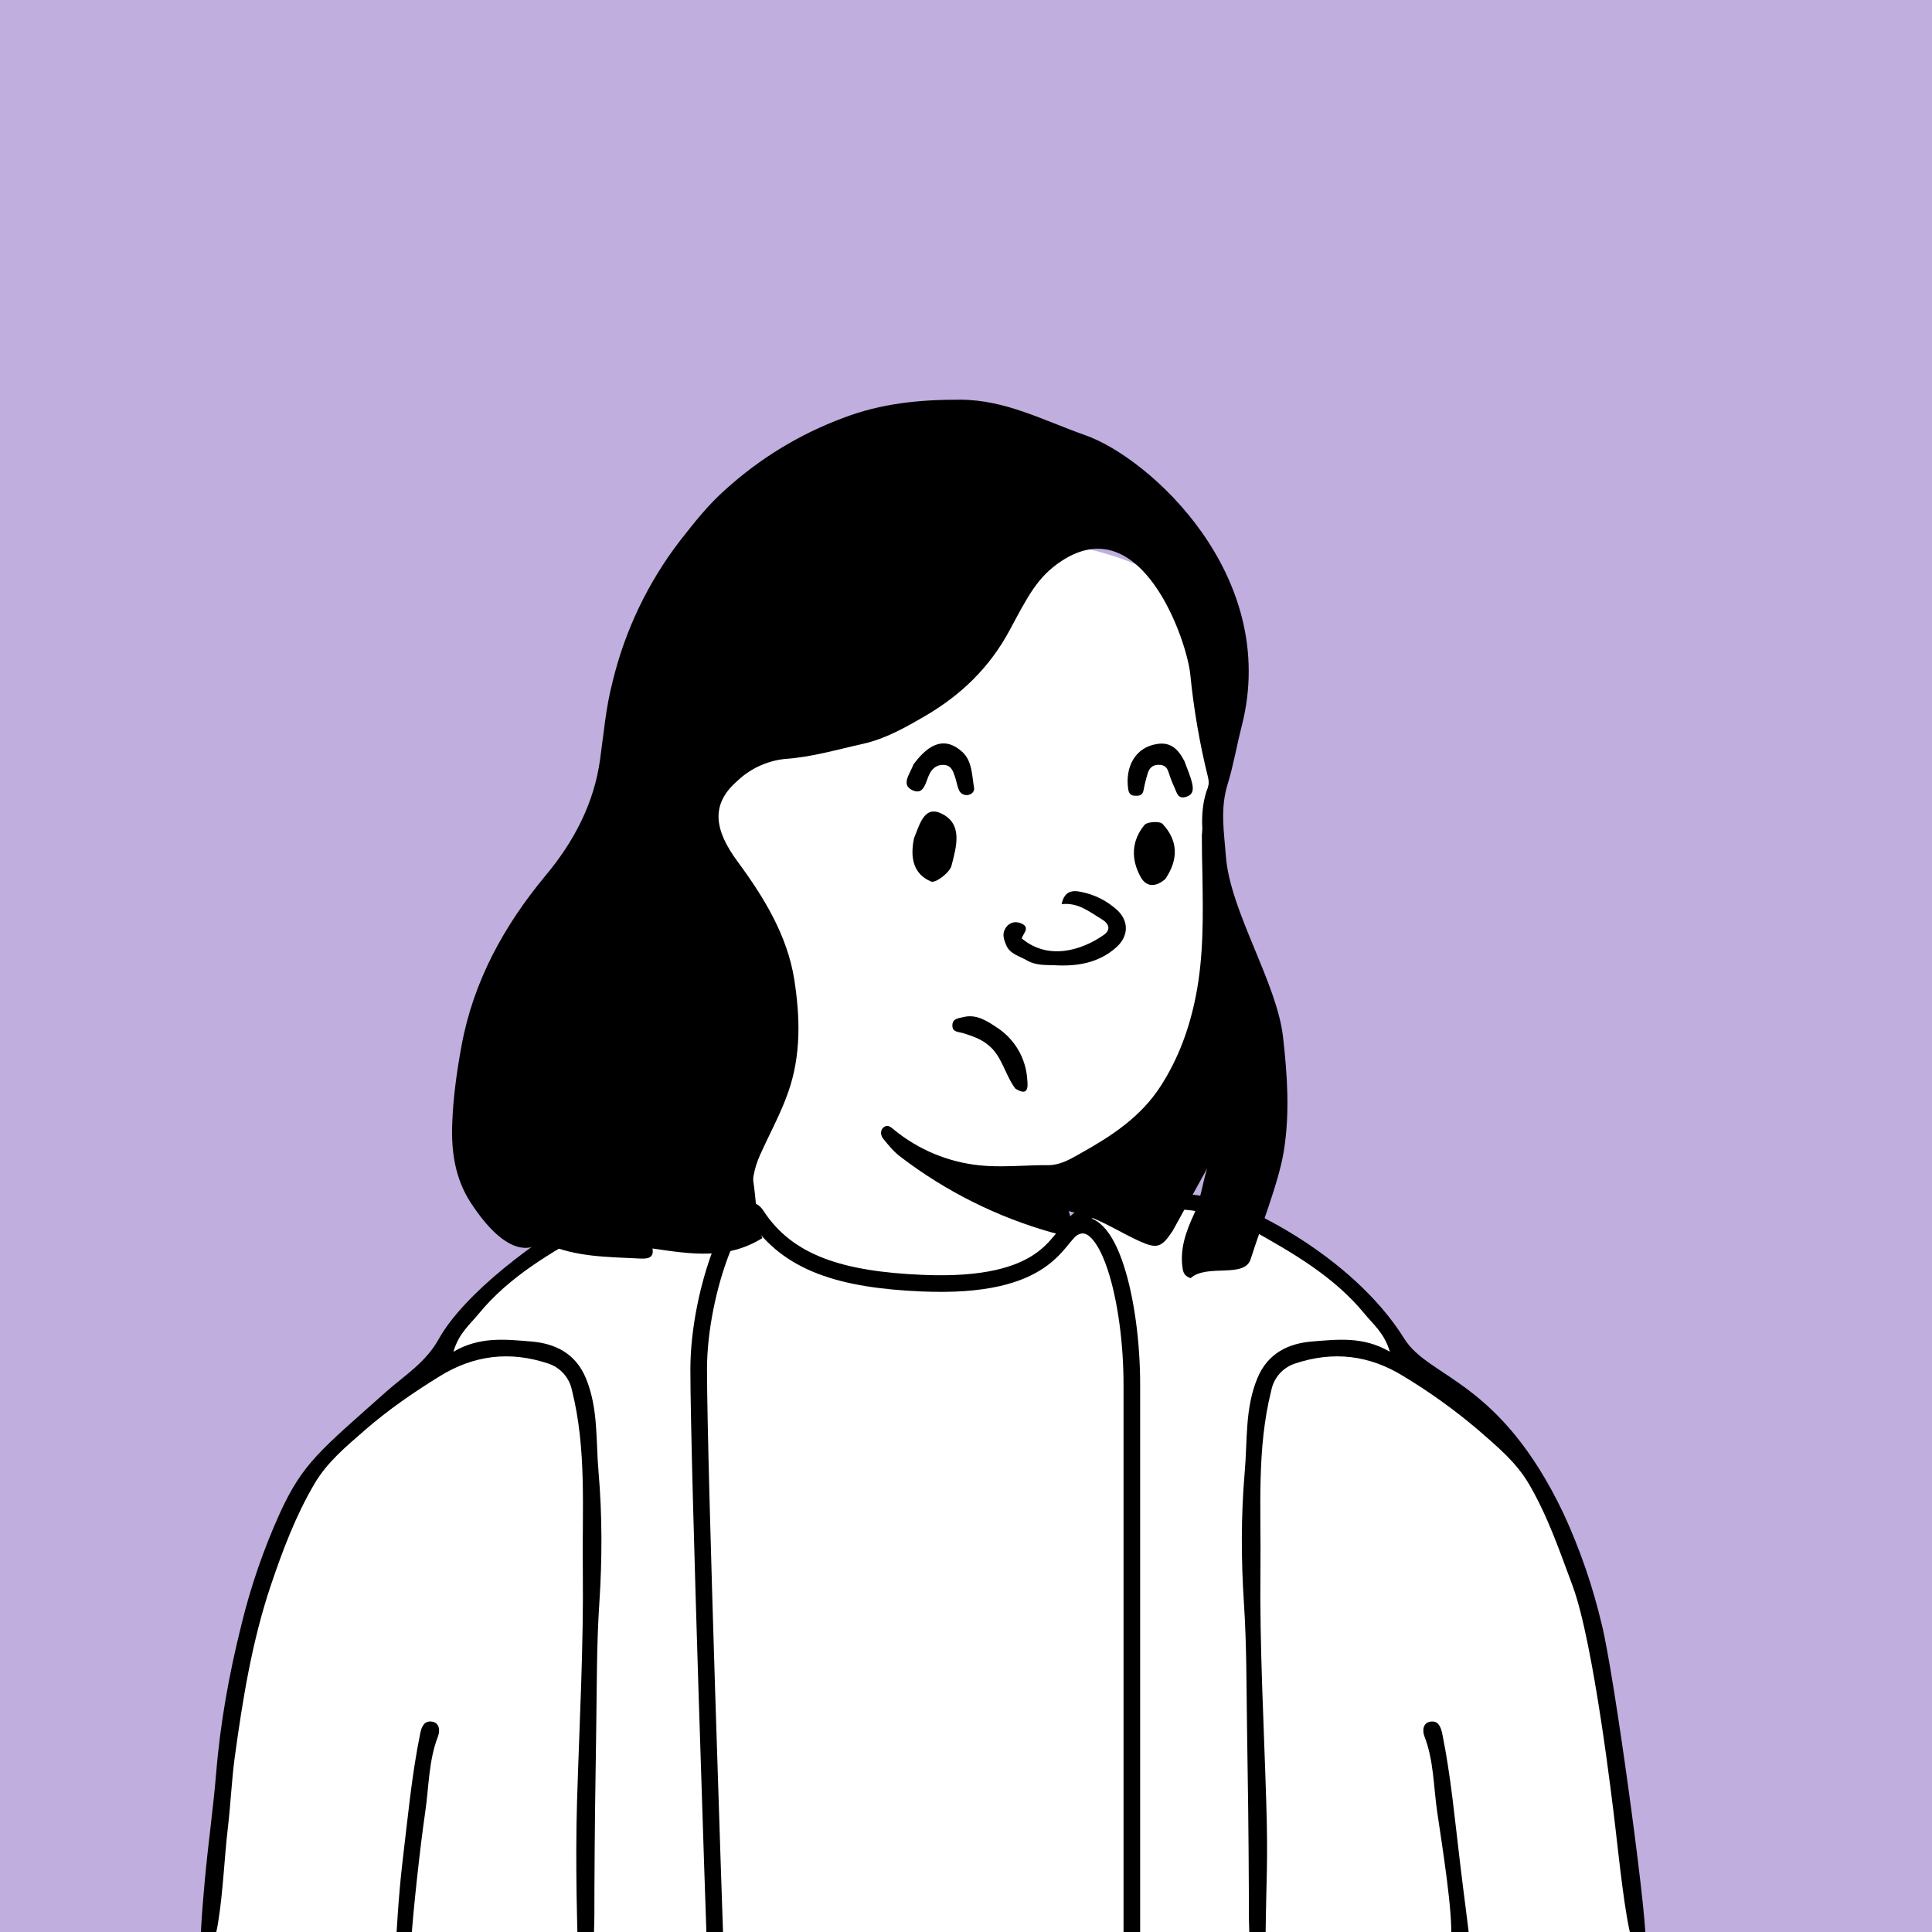
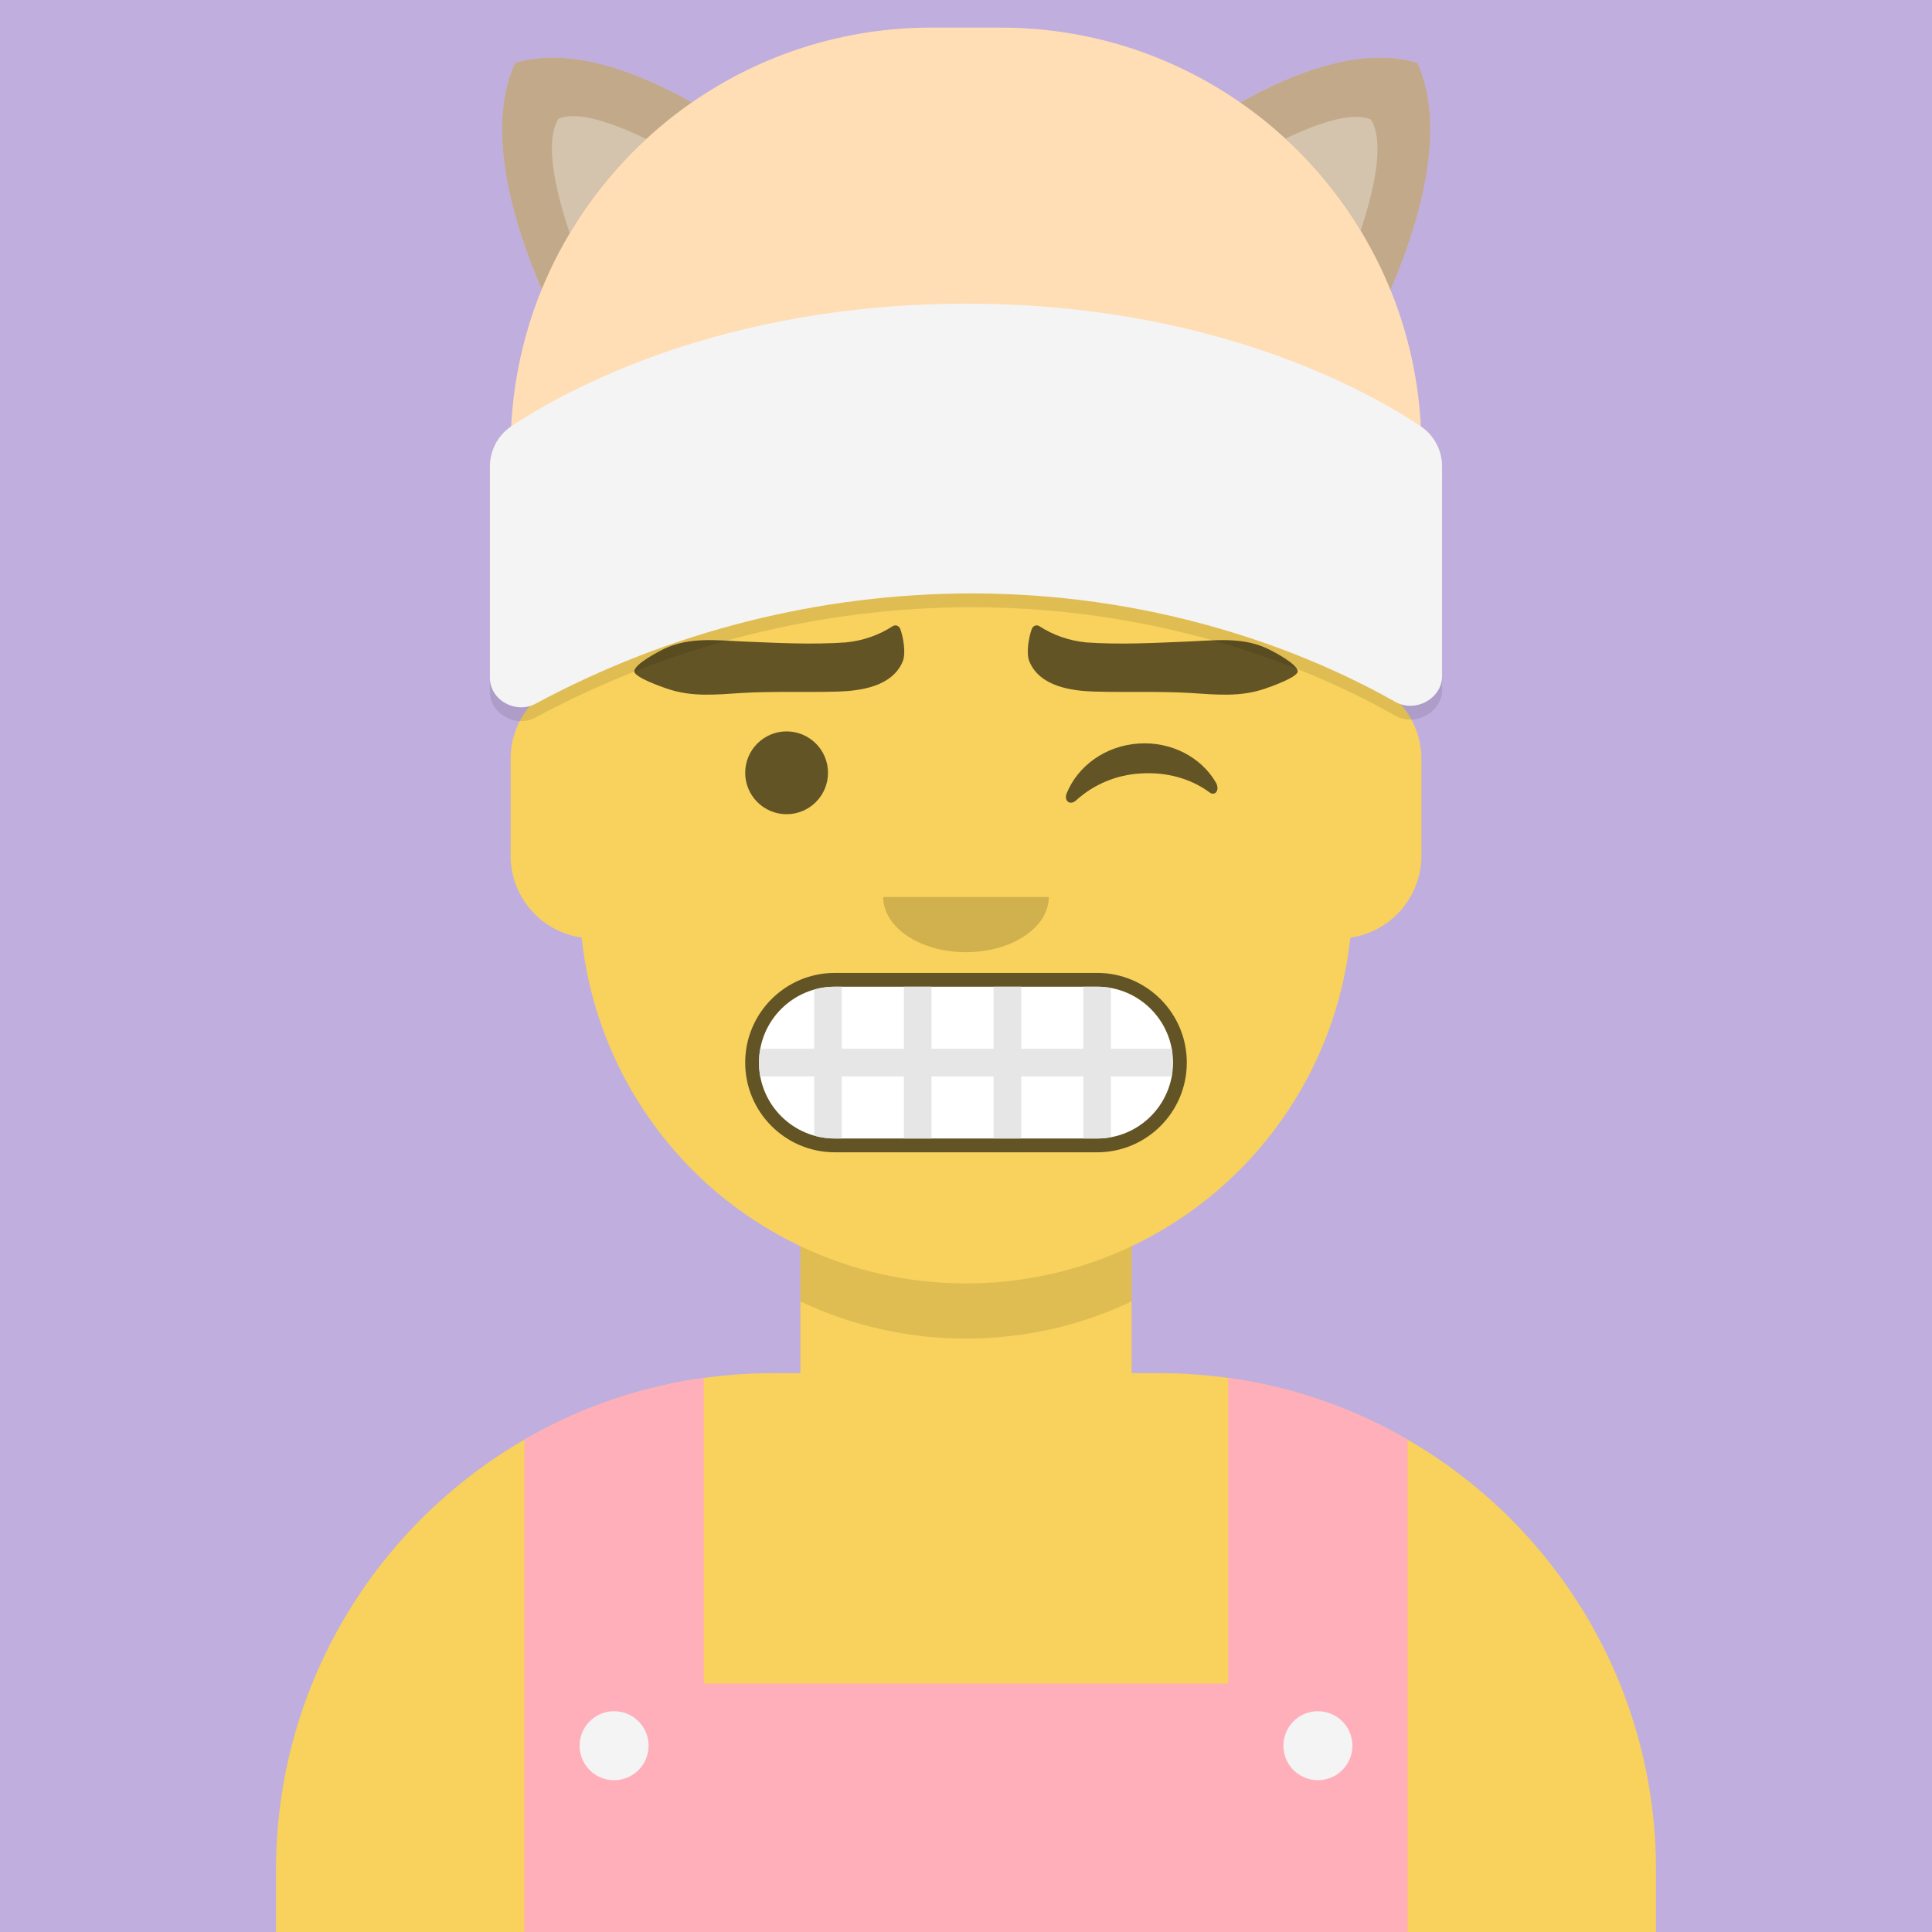
- <svg xmlns="http://www.w3.org/2000/svg" viewBox="0 0 1744 1744" fill="none" shape-rendering="auto">
+ <svg xmlns="http://www.w3.org/2000/svg" viewBox="0 0 280 280" fill="none" shape-rendering="auto">
  <mask id="viewboxMask">
-     <rect width="1744" height="1744" rx="0" ry="0" x="0" y="0" fill="#fff" />
+     <rect width="280" height="280" rx="0" ry="0" x="0" y="0" fill="#fff" />
  </mask>
  <g mask="url(#viewboxMask)">
-     <rect fill="#c0aede" width="1744" height="1744" x="0" y="0" />
-     <g transform="translate(531 487)">
-       <path d="M554 727.7c-99.2 297-363.8 388.6-503.7 19.8-19.3-50.7 31-69.5 66.2-91.9 24.1-15.3 36.8-28.5 35.3-42.2-7-64.4-36.9-243.8-36.9-243.8l-3-5.8s.7-1.6-2.2 1.2c-3 3-9.9 34.2-37 34.2-24.5 0-49.2-10.9-61-86.3C7.2 285.6 9.6 214 40 201c12.5-5.3 24-7.2 35.2-.8 11.3 6.4-13-22 112-126C268.4 6.4 396.7-3.5 448.5 8 500.3 19.5 552 44.8 574.9 98.5c27.8 65-25.9 114.3-14 262.5-2.2 53.6.8 171.2-146.6 210.6-28 7.5-19.3 48.4 22.7 58.4 67 21 117 72.3 117 97.9" fill="#fff" />
-       <path fill-rule="evenodd" clip-rule="evenodd" d="m554 266.2.1-1.4c4.1-36.4 8.2-71.7 27.1-103.4 6.5 4.4 5.7 10 3.7 15.2-19.9 51.2-18 104.4-16.2 157.6l.4 14c2.1 66.4-14.5 126.8-58.7 177.5-15.4 17.6-35.8 29.8-56.5 40.3-21.4 11-25.9 20.1-19.2 43.6l.8 2.6c1.4 3.9 2.8 7.9-1 11.8-4.5 4.6-9.5 3.3-14.8 1.8l-.6-.1a406.4 406.4 0 0 1-137-68.3c-6-4.4-10.8-10.3-15.5-16.1l-.3-.4c-2.5-3-3-7.8.5-10.4 3.3-2.5 5.8-.5 8.7 1.8l1 .9a145.5 145.5 0 0 0 76.3 31.7c13.4 1.4 26.6.9 40 .4 7.4-.3 14.8-.6 22.3-.5 10.2 0 18.7-4.7 26.7-9.2l2.8-1.6c27.8-15.5 54.3-32.8 72.2-60.7 16.1-25 25.9-52.2 31.6-80.9 7.2-36.1 6.6-72.7 6-109.8-.3-12-.5-24.2-.5-36.4ZM50.6 190.8c21.9-1.7 34 11.2 44.3 26.3a140.4 140.4 0 0 1 22.4 61.5c.5 3.7 1 7.6-1.2 11.3-4.5.6-4.9-3-5-5.6-.5-20.7-9.7-38.7-18.9-56.1-6.6-12.5-16.2-24.6-31.4-27.6-17.2-3.5-33 12-40.8 32.2-14.5 37.6-12 74.6 1.4 111 5.8 15.9 13.1 32.1 27.8 43.2 14.8 11.3 32.7 9.3 43.6-5.7l2-2.5c2-2.6 4-5.1 5-8 2.1-5.8 5.4-11.2 11.3-10.4 6.8 1 8 8.3 8.7 14a3661 3661 0 0 0 22 156.7l5.9 38.8c2.6 17.1 5.6 41.7 3.6 52.1a28 28 0 0 0-.3 2.2c-.4 2.8-.6 5-4.2 5.5-4.9.8-7-2-7.7-6.4-2.3-17-3-23.6-4-49.6-.9-25.2-5.6-50-10.4-74.9l-5-27c-5.2-30.8-10.3-62-10.8-97l-2 3c-7.6 11.3-13.7 20.5-24.5 24a40.5 40.5 0 0 1-46.1-12.5 127.8 127.8 0 0 1-28.8-55.8c-8.4-34-9.9-67.1.9-100.6 5.2-16.1 23.7-44.7 42.2-42Zm34.6 127.5c4.4 3.2 8.4 6 12-5.4-1.1-42.2-14.7-69.2-35.8-70.3 11.2 14.6 22 28.8 23 48.5a32.3 32.3 0 0 1-10.7-8.8c-2-2.2-4-4.4-6.5-6l-3-2.4c-4.8-3.6-9.7-7.4-17.8-4.5 3.8 5.8 9 10 14.3 14 6 4.7 12 9.3 15.6 16.5-10.6 7.7-15.2 17.7-9.7 29.9 4.8 10.5 11.9 19.2 25.9 19.8-.6-6.3-4.7-10.9-8.8-15.4-5-5.4-9.7-10.6-7.5-18.6 3.2-1.5 6.2.7 9 2.7Z" fill="#000" />
-     </g>
-     <g transform="translate(178 1057)">
-       <path d="M1301.3 694.3S1276 480.8 1263 423.6c-25.7-111.8-73.3-201.4-135.3-220.5-29.6-9.2-39.4-34-47-53.2-3-7.8-5.8-14.7-9.3-19.2C1040 90.7 975 50.5 941 37.3 914.5 27 838.5 20.6 813 30.7c-11.5 4.5-16.2 11-17.6 18.5-1.5.5-3 1.1-4.4 2-3.3 1.8-6 5-9.5 9C768 75.7 745 102.1 653.7 98c-72.5-3.2-120.5-13.8-149-58.3-2.3-3.6-5-4.8-8-4.2a223.7 223.7 0 0 0-163 19C316.2 64 219.4 158.4 218.4 163.7c-2 10.6-25.6 28-55.2 47.6C100.9 252.4 73.6 333 49.3 404.4l-6.6 19.2C31.8 455.2 6.1 692 6.1 692l176 2.3h1119.2Z" fill="#fff" />
-       <mask id="bodyVariant07-a" style="mask-type:luminance" maskUnits="userSpaceOnUse" x="453" y="259" width="392" height="433">
-         <path d="m467 692-14-432.5h392V692H467Z" fill="#fff" />
-       </mask>
-       <g mask="url(#bodyVariant07-a)">
-         <g transform="translate(396 278)" style="mix-blend-mode:difference">
-           <ellipse cx="258.1" cy="202.6" rx="100.1" ry="98.5" stroke="#fff" stroke-width="15" />
-           <path d="M175.5 146.8a428 428 0 0 1-7.7-8.2 186.2 186.2 0 0 1-21.8-27.9c-1.8-3.1-2.9-5.5-3.4-7.2 1.8.1 4.3.6 7.8 1.7 8 2.6 18.8 7.7 32 15.1 3.7 2 7.5 4.3 11.5 6.7 4.2-3.4 8.7-6.6 13.4-9.3-6.1-3.8-12-7.3-17.5-10.4A200.1 200.1 0 0 0 155 91c-4.7-1.5-9.1-2.5-13-2.5-3.8 0-8.7.8-12 5-3.3 4-3 9-2.2 12.7 1 3.8 2.8 8 5.3 12.1a200 200 0 0 0 23.6 30.4c3.4 3.7 7 7.6 11 11.6a98 98 0 0 1 7.8-13.5Zm-33.2-45.2Zm-1.5 2h-.1ZM329.3 271.8c-3.7 3.6-7.6 7-11.9 10.1a519 519 0 0 0 26.4 16 200 200 0 0 0 34.8 16.3c4.6 1.5 9 2.5 13 2.5 3.8 0 8.7-.8 12-5 3.2-4 3-9 2.1-12.7-.9-3.8-2.8-8-5.3-12.1a200 200 0 0 0-23.6-30.4 529 529 0 0 0-23.3-24 97 97 0 0 1-6.3 15c6.9 6.7 13 13.1 18.5 19.1a186.2 186.2 0 0 1 21.8 27.9 35 35 0 0 1 3.4 7.2 35 35 0 0 1-7.8-1.7c-7.9-2.6-18.8-7.7-32-15.1-6.7-3.8-14-8.2-21.8-13.1Zm62 31.8Zm1.5-2Z" fill-rule="evenodd" clip-rule="evenodd" fill="#fff" />
-           <path d="M250 223.7c-72.4-57.7-123.5-114-114.2-125.6Z" fill="#fff" />
-           <path d="M250 223.7c-72.4-57.7-123.5-114-114.2-125.6" stroke="#fff" stroke-width="15" />
-           <path d="M397.7 307.1c-9.3 11.7-75.5-25.7-147.8-83.4Z" fill="#fff" />
-           <path d="M397.7 307.1c-9.3 11.7-75.5-25.7-147.8-83.4" stroke="#fff" stroke-width="15" />
+     <rect fill="#c0aede" width="280" height="280" x="0" y="0" />
+     <g transform="translate(8)">
+       <path d="M132 36a56 56 0 0 0-56 56v6.17A12 12 0 0 0 66 110v14a12 12 0 0 0 10.3 11.88 56.04 56.04 0 0 0 31.7 44.73v18.4h-4a72 72 0 0 0-72 72v9h200v-9a72 72 0 0 0-72-72h-4v-18.39a56.04 56.04 0 0 0 31.7-44.73A12 12 0 0 0 198 124v-14a12 12 0 0 0-10-11.83V92a56 56 0 0 0-56-56Z" fill="#f8d25c" />
+       <path d="M108 180.61v8a55.79 55.79 0 0 0 24 5.39c8.59 0 16.73-1.93 24-5.39v-8a55.79 55.79 0 0 1-24 5.39 55.79 55.79 0 0 1-24-5.39Z" fill="#000" fill-opacity=".1" />
+       <g transform="translate(0 170)">
+         <path d="M196 38.63V110H68V38.63a71.52 71.52 0 0 1 26-8.94v44.3h76V29.69a71.52 71.52 0 0 1 26 8.94Z" fill="#ffafb9" />
+         <path d="M86 83a5 5 0 1 1-10 0 5 5 0 0 1 10 0ZM188 83a5 5 0 1 1-10 0 5 5 0 0 1 10 0Z" fill="#F4F4F4" />
+       </g>
+       <g transform="translate(78 134)">
+         <rect x="22" y="7" width="64" height="26" rx="13" fill="#000" fill-opacity=".6" />
+         <rect x="24" y="9" width="60" height="22" rx="11" fill="#fff" />
+         <path d="M24.18 18H32V9.41A11 11 0 0 1 35 9h1v9h9V9h4v9h9V9h4v9h9V9h2c.68 0 1.35.06 2 .18V18h8.82l.05.28v3.44l-.05.28H75v8.82c-.65.12-1.32.18-2 .18h-2v-9h-9v9h-4v-9h-9v9h-4v-9h-9v9h-1a11 11 0 0 1-3-.41V22h-7.82a11.06 11.06 0 0 1 0-4Z" fill="#E6E6E6" />
+       </g>
+       <g transform="translate(104 122)">
+         <path fill-rule="evenodd" clip-rule="evenodd" d="M16 8c0 4.42 5.37 8 12 8s12-3.58 12-8" fill="#000" fill-opacity=".16" />
+       </g>
+       <g transform="translate(76 90)">
+         <g fill="#000" fill-opacity=".6">
+           <path d="M36 22a6 6 0 1 1-12 0 6 6 0 0 1 12 0Z" />
+           <path fill-rule="evenodd" clip-rule="evenodd" d="M70.6 24.96c1.59-3.92 5.55-6.86 10.37-7.2 4.8-.33 9.12 2 11.24 5.64.63 1.09-.1 2.06-.93 1.43-2.6-1.93-6.15-3-10-2.73A15.13 15.13 0 0 0 71.95 26c-.84.78-1.81.1-1.35-1.04Z" />
        </g>
      </g>
-       <path d="M467.4 694.3S452.7 266.8 452.7 179c0-72.8 36.6-163 52-139.2 28.5 43.8 77.2 58.4 149.7 61.5 115 5 120.9-41.3 136.6-50 31.4-17.6 52.7 66 52.7 141.4V694" stroke="#000" stroke-width="15" />
-       <path d="M1295 694c-6.2-21.3-11.5-73.3-14.9-102-2.4-20.7-19.6-166.5-38.5-217.4-11.6-31.1-22.4-63-39.5-92.1-11.7-20-29.3-34.3-46-48.9a513 513 0 0 0-67-48.2c-30.9-19.2-63.4-23-97.6-11.7a32 32 0 0 0-21.9 24.3c-13.4 53.3-9.1 107.6-9.8 161.6-.8 69.8 3.1 139.5 5.2 209.2 1.8 57.2 0 66.7-.6 125.2h-14.5c-.9-32.2-.4-15.3-.6-47.5-.2-47.6-.8-95.1-1.6-142.7-.6-37.8-.3-75.7-2.8-113.5-2.6-39.6-2.7-79.1.7-118.6 2.5-28.2.1-57 11.3-84.3 9.4-23 28.3-31.8 49.9-33.5 22.4-1.7 45.7-4.8 69.8 9.3-4.8-16.6-15-24.7-22.6-34-28-34.2-65.5-55.5-103.6-76.8-39.3-22-80.7-19-122.6-17.4-6.5.3-12 3.8-17.8 6.7-7.5 4-15.3 7.3-26.6 4.8 9.5-13 22.1-17.3 35.1-21.1 37.1-10.8 73-5.2 95.7-1.8C943 28 1042.7 76 1089.7 151.5c22.3 35.9 85.8 36.4 143.6 157.6a528 528 0 0 1 34.7 100.7c10.9 44 39.5 252.6 39.5 284.2H1295ZM15.3 694c2-6.9 2.7-9.9 3.6-15.7 4.6-28.4 5.5-57.6 8.9-86.3 2.4-20.7 3.3-41.4 6-62 7.2-52.7 15.6-105 32.5-155.4 10.7-31.7 22.4-63 39.5-92.1 11.7-20 29.3-34.3 46-48.9 20.7-18 43.5-33.7 67-48.2 30.9-19.2 63.4-23 97.6-11.7a32 32 0 0 1 21.9 24.3c13.4 53.3 9.1 107.6 9.8 161.6.8 69.8-3.1 139.5-5.2 209.2-1.8 57.2.5 125 .5 125l14.6.2c.9-32.2.4-15.3.6-47.5.2-47.6.8-95.1 1.6-142.7.6-37.8.3-75.7 2.8-113.5 2.6-39.6 2.7-79.1-.7-118.6-2.5-28.2-.1-57-11.3-84.3-9.4-23-28.3-31.8-50-33.5-22.3-1.7-45.6-4.8-69.7 9.3 4.8-16.6 15-24.7 22.6-34 28-34.2 65.5-55.5 103.5-76.8 39.4-22 80.8-19 122.7-17.4 6.5.3 12 3.8 17.8 6.7 7.5 4 2.3 11.5 6.4.7 5.8-15-2-13.2-15-17-37-10.8-74-4-111 .5-7.4 1-14.8 4.4-21.5 8-51.4 27.8-116 77.2-138.6 117.6-12 21.6-30.7 32.8-47.5 47.7C111 252.3 95.3 263.8 74.6 309a573.6 573.6 0 0 0-34.7 100.7c-11 44-19.1 88.6-22.8 134.2-2.7 32.4-7.4 64.8-10.3 97.4-2 22.8-3.5 39.7-3.5 52.6h12Z" fill="#000" />
-       <path d="M1131.8 694c2-23.7-8-84.7-12.5-115.7-3.3-22.6-3-46-11.4-67.7-2.1-5.4-1.5-12.4 5.3-13.5 6.4-1 9.2 3.5 10.7 10.8 7.8 38.3 11.3 77.2 16 116 3.5 30 7.8 60 8.5 70l-16.6.1ZM193.3 694c1.4-23.6 8-84.7 12.6-115.7 3.3-22.6 3-46 11.4-67.7 2.1-5.4 1.5-12.4-5.3-13.5-6.4-1-9.3 3.5-10.7 10.8-7.8 38.3-11.3 77.2-16 116-3.6 30-5.7 70.1-5.7 70.1h13.7Z" fill="#000" />
+       <g transform="translate(76 82)">
+         <path d="M38.66 11.1c-5 .35-9.92.08-14.92-.13-3.83-.16-7.72-.68-11.37 1.01-.7.32-4.53 2.28-4.44 3.35.07.85 3.93 2.2 4.63 2.44 3.67 1.29 7.18.9 10.95.66 4.64-.27 9.25-.07 13.87-.2 3.12-.1 7.92-.63 9.46-4.4.46-1.14.1-3.42-.36-4.66-.19-.5-.72-.69-1.13-.4a15.04 15.04 0 0 1-6.68 2.32ZM73.34 11.1c5 .35 9.92.08 14.92-.13 3.83-.16 7.72-.68 11.37 1.01.7.32 4.53 2.28 4.44 3.35-.07.85-3.93 2.2-4.63 2.44-3.67 1.29-7.18.9-10.95.66-4.63-.27-9.24-.07-13.86-.2-3.12-.1-7.92-.63-9.46-4.4-.46-1.14-.1-3.42.36-4.66.18-.5.72-.69 1.13-.4a15.04 15.04 0 0 0 6.68 2.32Z" fill-rule="evenodd" clip-rule="evenodd" fill="#000" fill-opacity=".6" />
+       </g>
+       <g transform="translate(-1)">
+         <path d="M67 65c0-8.16 1.6-15.95 4.5-23.06-3.86-8.95-8.33-22.96-3.86-32.82 8-2.43 17.8 1.33 25.63 5.73A60.72 60.72 0 0 1 128 4h10c12.91 0 24.9 4.01 34.75 10.86 7.84-4.4 17.66-8.17 25.67-5.74 4.47 9.88-.03 23.94-3.9 32.88A60.83 60.83 0 0 1 199 65v8H67v-8Z" fill="#ffdeb5" />
+         <path d="M194.52 42c3.87-8.94 8.37-23 3.9-32.88-8.01-2.43-17.83 1.34-25.66 5.74A61.21 61.21 0 0 1 194.51 42ZM93.27 14.85c-7.83-4.4-17.63-8.16-25.63-5.73-4.47 9.86 0 23.87 3.87 32.82 4.5-11 12.12-20.4 21.76-27.1Z" fill="#000" fill-opacity=".24" />
+         <path d="M190.2 33.42c1.99-6 3.5-12.86 1.49-16.1-2.67-1.16-7.59.47-12.4 2.77a61.28 61.28 0 0 1 10.9 13.33ZM86.66 20.14c-4.92-2.38-10-4.11-12.73-2.93-2.06 3.33-.42 10.47 1.64 16.59a61.28 61.28 0 0 1 11.1-13.66Z" fill="#fff" fill-opacity=".3" />
+         <path fill-rule="evenodd" clip-rule="evenodd" d="M64 69.77a7.05 7.05 0 0 1 3.05-5.96c7.8-5.18 30.42-17.8 66.02-17.8 35.6 0 58.14 12.62 65.9 17.81a7.04 7.04 0 0 1 3.03 5.95v30.2c0 3.3-3.9 5.38-6.78 3.75C184.84 97.83 163.1 88 133.8 88a133.57 133.57 0 0 0-63.17 15.98c-2.85 1.56-6.63-.5-6.63-3.75V69.77Z" fill="#000" fill-opacity=".1" />
+         <path fill-rule="evenodd" clip-rule="evenodd" d="M64 67.77a7.05 7.05 0 0 1 3.05-5.96c7.8-5.18 30.42-17.8 66.02-17.8 35.6 0 58.14 12.62 65.9 17.81a7.04 7.04 0 0 1 3.03 5.95v30.2c0 3.3-3.9 5.38-6.78 3.75C184.84 95.83 163.1 86 133.8 86a133.57 133.57 0 0 0-63.17 15.98c-2.85 1.56-6.63-.5-6.63-3.75V67.77Z" fill="#F4F4F4" />
+       </g>
+       <g transform="translate(49 72)" />
+       <g transform="translate(62 42)" />
    </g>
-     <g transform="translate(266 207)">
-       <path d="M389 234.8A329 329 0 0 1 495 170.3c35-13.4 69.8-16.6 106.1-16.5 40.6.2 74.5 18.6 112.4 32 57.4 20 176.1 126 141.5 262.2-4.6 18-7.6 35.8-12.8 52.8-7 22.5-3.2 43.3-1.6 65.2 3.8 49.7 46.1 114 51.6 163.2 3.9 34.6 6.2 68.6.7 102.8-4.4 27.9-21.6 71-29.9 97.5-5.5 17.8-39.4 4-54.3 17.3-5.3-2-6.5-4.6-7.2-9-2.6-17.8 3.2-33.3 10.4-49 6-13 7.5-27.4 11.8-41.1a190666.9 190666.9 0 0 1-31.2 56.5c-10 15-14 16.4-30.1 9.1-15-6.8-29-15.8-44.4-21.7-4.4-1.6-8.3-3.5-13.1-4-13.3-1.3-18.6-12.3-24.8-21.8-2.1-3.3 1.4-5.7 4.2-8a277.8 277.8 0 0 1 56-34.8c30-15.5 44.8-41.6 57.8-69.8 13.2-28.3 19.2-58.7 24-89.2 5-32 .7-64.1-1-96.1-1.3-21.6-5-43.1 3.3-64.2 1-2.6.8-6 .1-8.9a653 653 0 0 1-16-92.6c-2.8-30.5-44-150.6-116.4-102.7-21.5 14.2-30 31.3-46.6 62.2-18 33.7-44 58.8-76.7 77.8-17.5 10.2-35.6 20.4-55.2 24.8-23.5 5.2-46.8 12.2-71.1 13.8a73.6 73.6 0 0 0-43.2 20.1c-24.5 21.4-20 44.7.5 72.5 24 32.5 45 67.1 51.2 106.6 5.2 33.4 6.4 68.2-5.7 102.2-7 19.7-16.9 37.5-25.3 56.3-11 24.6-8.2 49.5 2.2 74.8-31.7 19.8-65 14.4-99.2 9.4 1.7 9.5-5.6 9.4-12.8 9-27.9-1.4-56-1.3-82.4-12.9-1.9-.8-4.8-1.8-6-1-5.4 3.8-27.7 17.4-63-36.6-14-21.7-17.5-46-16.6-70.7.8-23.6 4.1-47.4 8.4-70.7 10.7-58.4 38.5-108.8 76.1-154 25.6-30.7 43.6-65.2 49-104.6 3.3-23.5 5.2-47 11.3-70.2A339.3 339.3 0 0 1 348 280.9c12.6-16 25-32 41-46.1Z" fill="#000" />
-     </g>
-     <g transform="translate(791 871)">
-       <path d="M125.4 111.5c-9.6-13-11.7-29.2-24.6-39.4-7-5.7-14.7-8-22.8-10.6-3.7-1.1-9.3-.7-9.3-6.7-.1-6.7 6-6.6 10-7.7 12-3 22 4 30.6 9.7a60.3 60.3 0 0 1 27 46.7c.6 6.5 1.2 15.8-11 8Z" fill="#000" />
-     </g>
-     <g transform="translate(653 805)" />
-     <g transform="translate(901 668)">
-       <path d="M27 199.5c-7.6-4.6-16.3-6-19.8-14.5-1.8-4.5-3.5-9-1.4-13.5 3-6.4 8.9-8.5 15-6 8.6 3.7 1.8 9 .5 13.6C45 199 75 190.2 95.3 176c7.1-5 4.4-10.5-1.6-14.1-11.2-6.7-21.4-15.5-36.4-13.7 2.5-12.3 10.3-12.6 17-11.2A67.4 67.4 0 0 1 108 154c10.4 10.2 9.5 23.6-1.5 33.3-16 14.2-35.7 17.2-55.9 16-7.4-.3-15.4.3-23.5-3.7Z" fill="#000" />
-     </g>
-     <g transform="translate(610 680)">
-       <path d="M215.1 76.6c5-12 9-29.4 24.1-22.5 20.7 9.4 13.9 30.7 9.7 47.4-1.6 6.3-14.5 15.9-18.3 14.3-16.3-6.8-19.2-21.7-15.5-39.2ZM442 113.4c-8.6 7.5-17 7.6-22.2-1.5-9-16-8.6-32.8 3.3-47.2 2.5-3 13.8-3.6 16.3-1 14 15 14.6 31.8 2.6 49.7Z" fill="#000" />
-     </g>
-     <g transform="translate(610 680)" />
-     <g transform="translate(774 657)">
-       <path d="M295 29.6c2.6 7.3 5.5 13.5 7 20 1.2 4.9 1.7 10.4-5 12.6-7.6 2.6-8.6-3.4-10.6-7.8a120 120 0 0 1-5.5-14.2c-1.5-4.9-4.3-7-9.4-6.8-5 .1-8 3-9.3 7.2-1.7 5.3-3 10.7-4 16.1-1 4.5-4.2 4.8-7.8 4.6-3.6-.1-5.3-2-5.9-5.5-3.2-20.1 6.1-38.2 25.9-41.2 12.2-2 19 4.5 24.5 15ZM50.6 33C65.7 12.5 80 8.5 94.6 21.7c9.1 8.3 8.7 21.2 10.7 32.6.5 3-2 5.7-5.3 6.3-3.5.7-7-1.2-8.4-4.4-1.7-4-2.2-8.3-3.6-12.2-1.7-4.8-3.2-10-9.7-10.5-6.4-.5-10.6 3-13.2 8-3.6 7.2-4.8 20-15.7 14.7-10.4-5-1.9-14.7 1.2-23.2Z" fill="#000" />
-     </g>
-     <g transform="translate(0 559)" />
  </g>
</svg>
